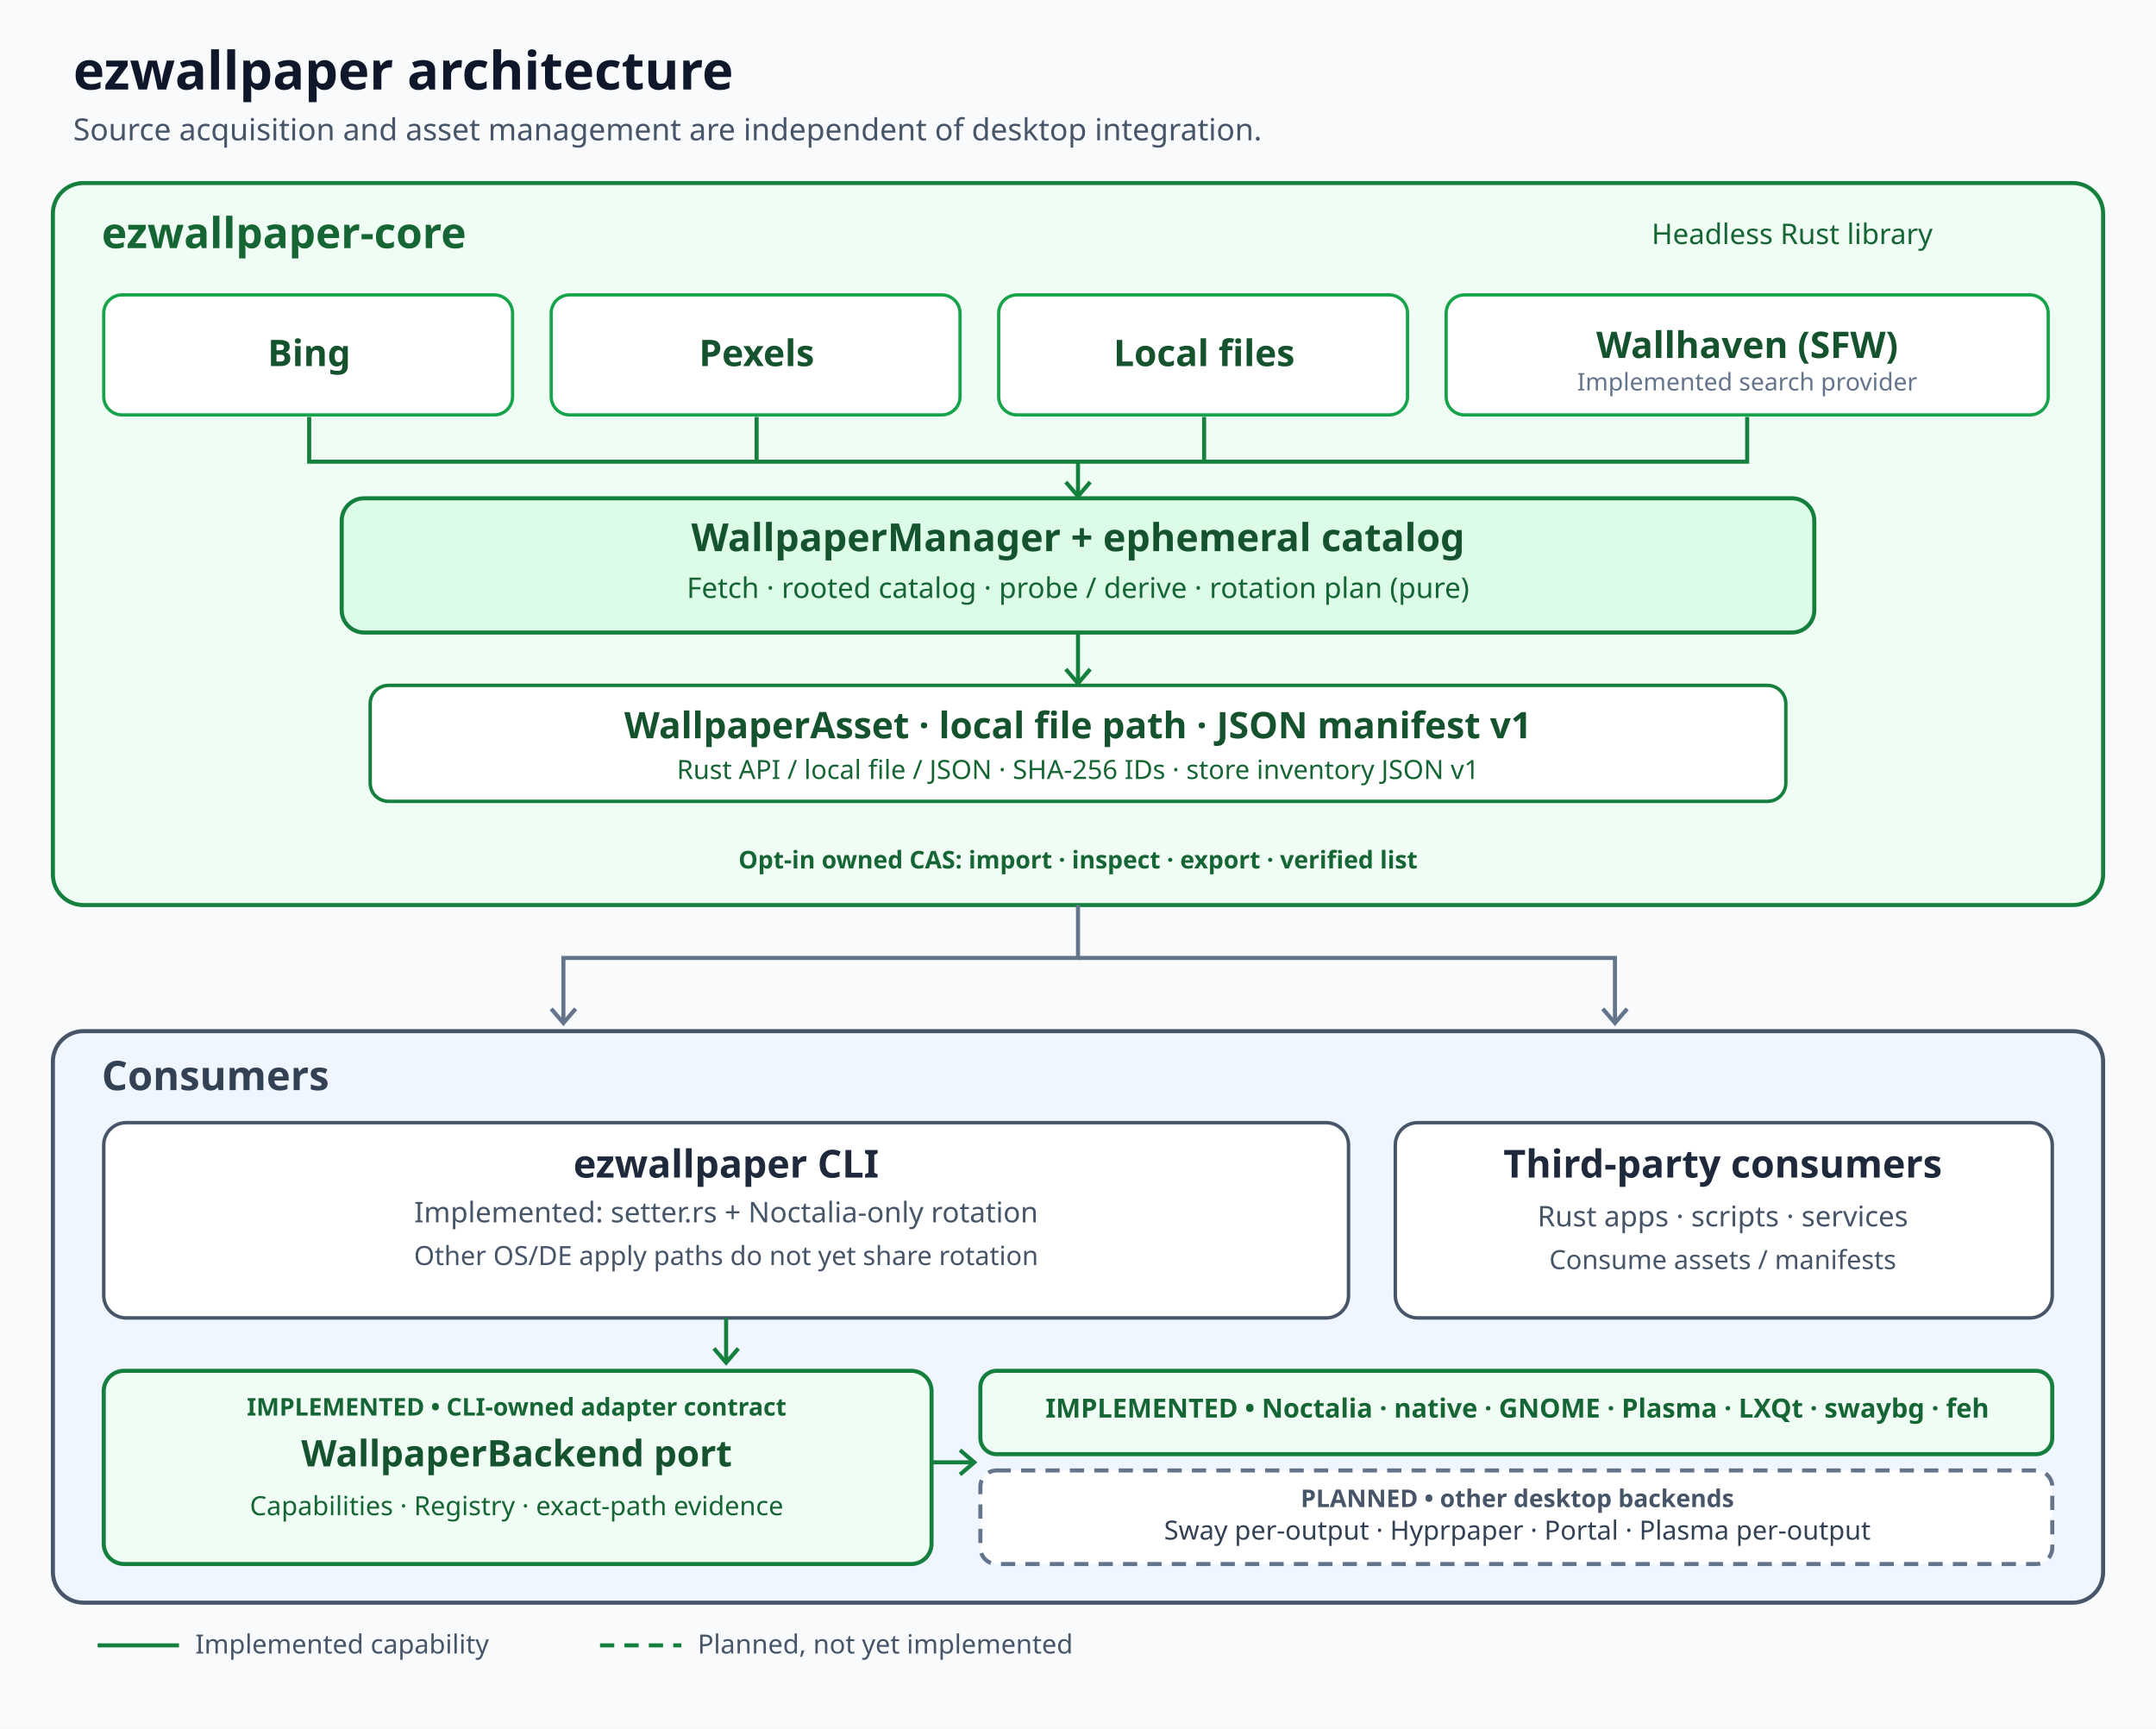
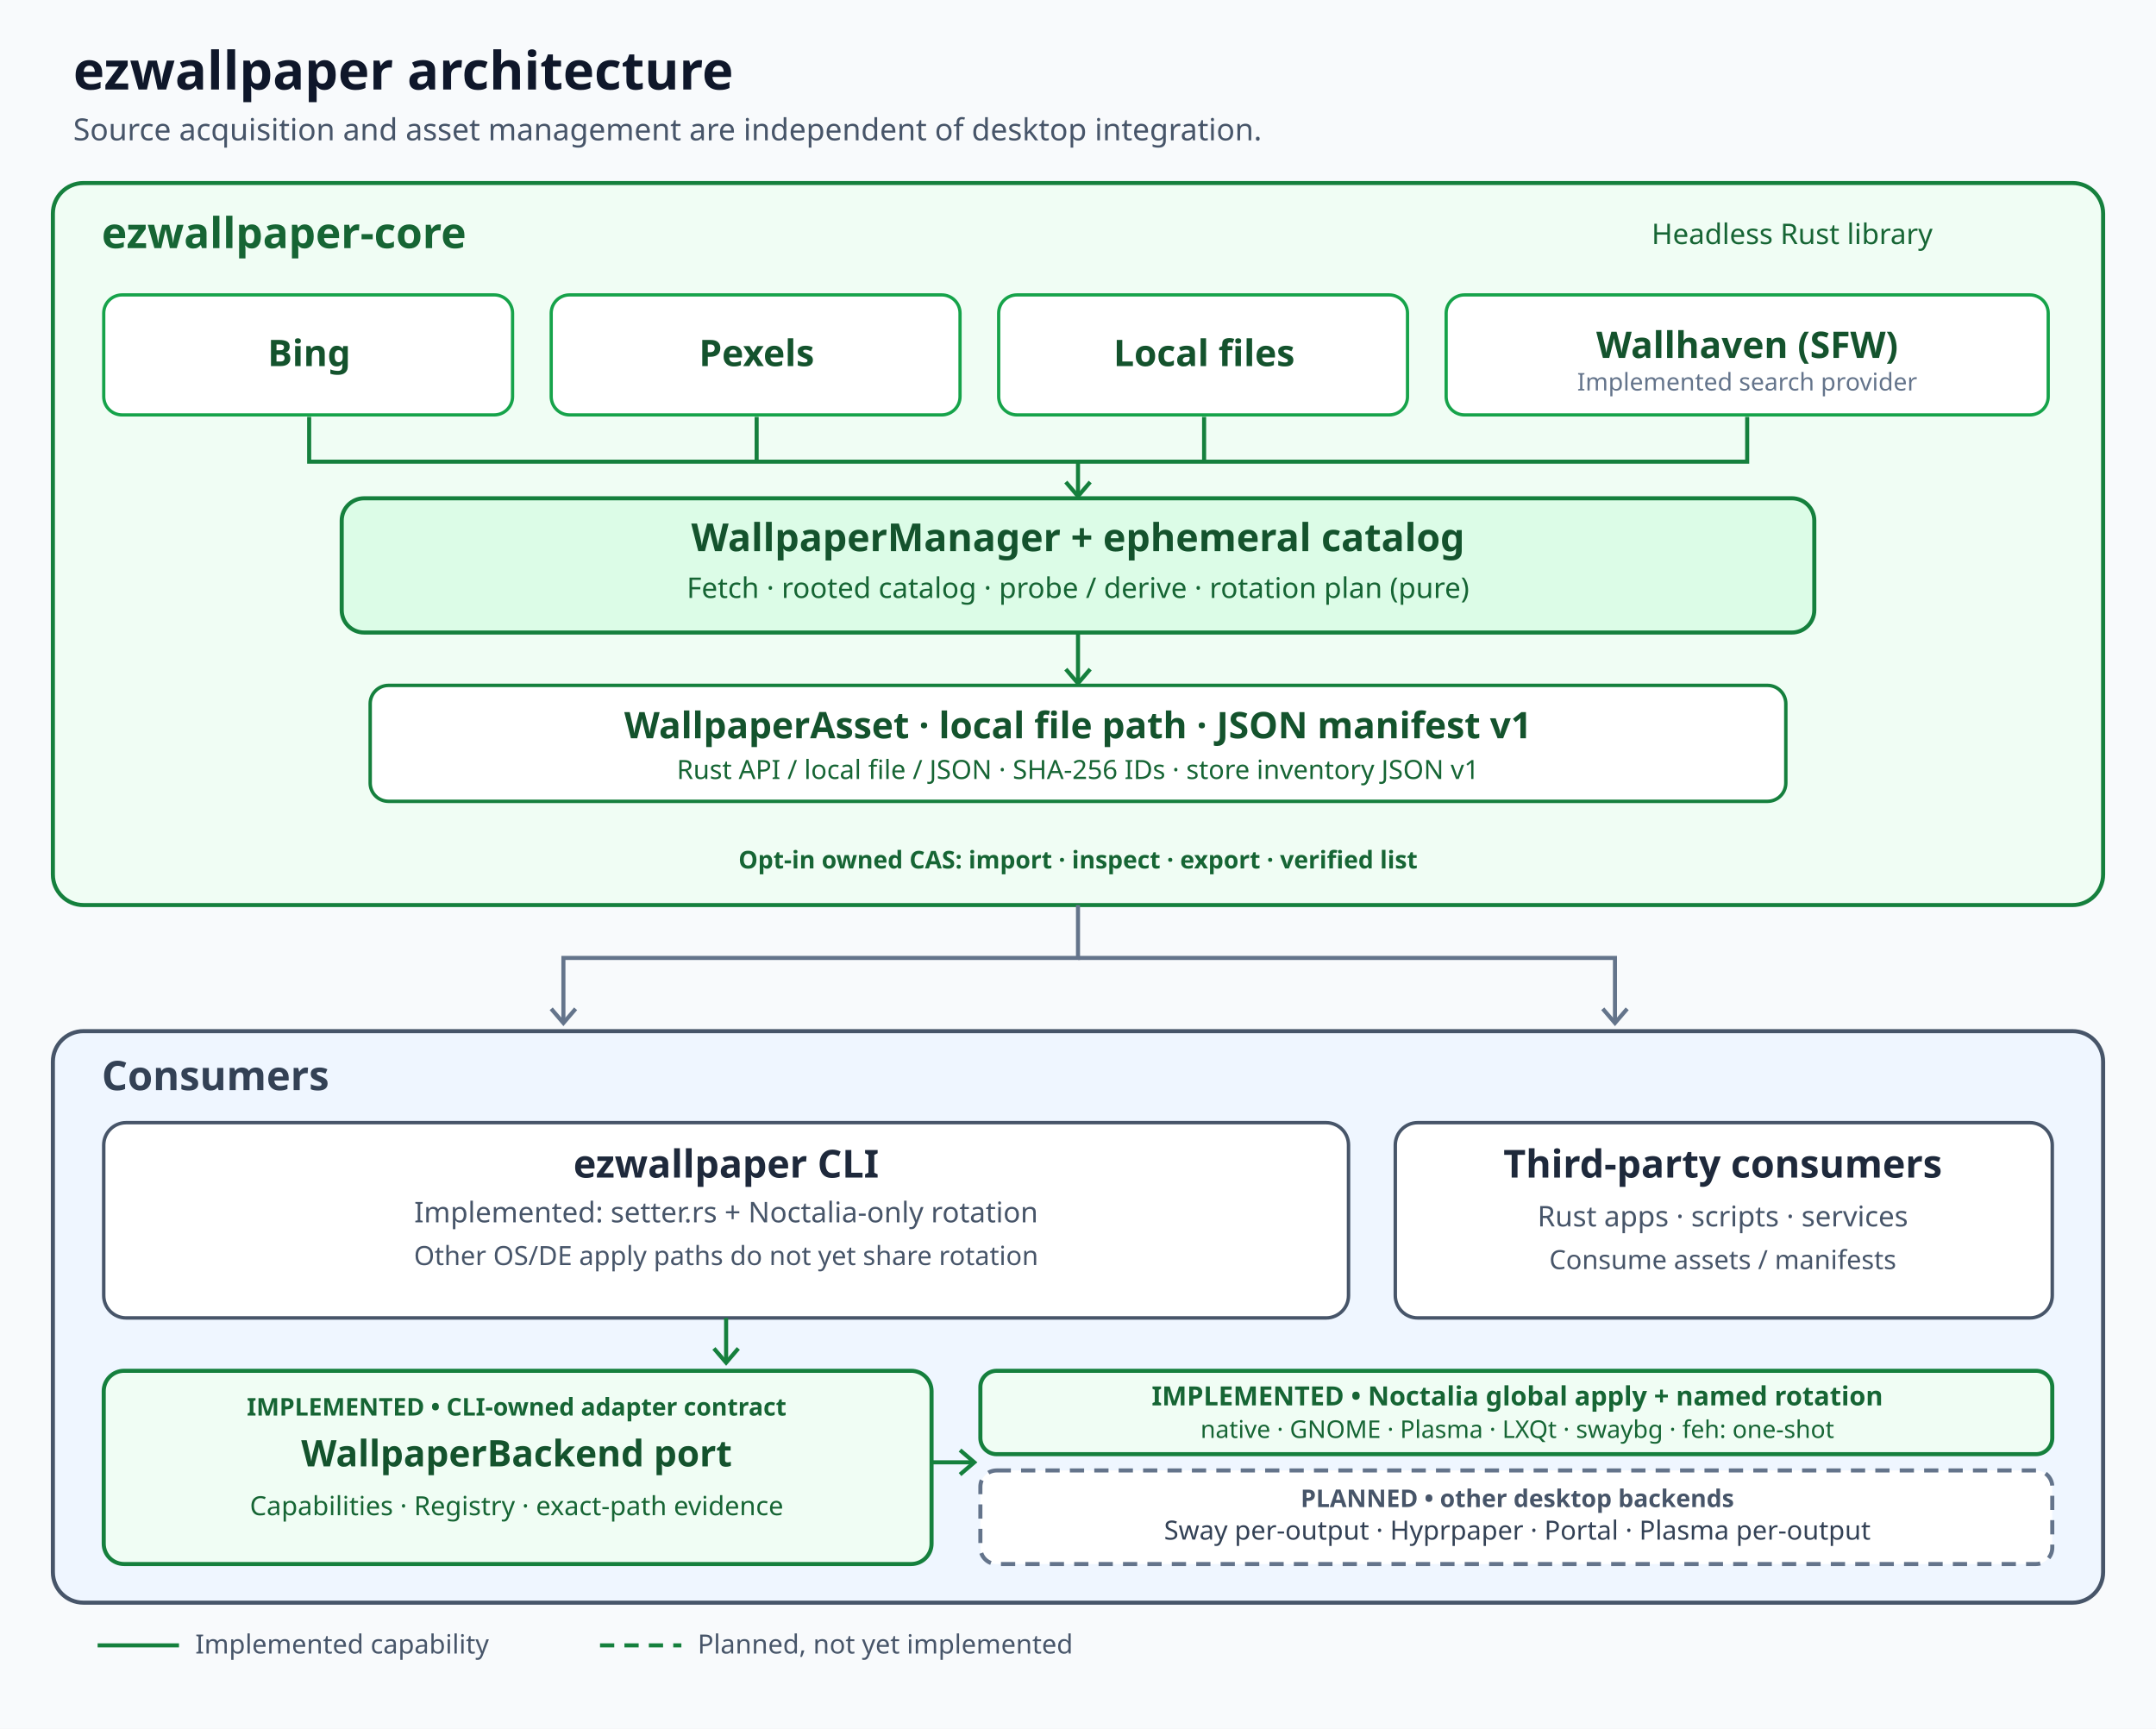
<svg xmlns="http://www.w3.org/2000/svg" width="1060" height="850" viewBox="0 0 1060 850" role="img" aria-labelledby="title desc">
  <rect width="1060" height="850" fill="#f8fafc" />
  <text x="36" y="44" fill="#0f172a" font-family="system-ui, sans-serif" font-size="26" font-weight="700">ezwallpaper architecture</text>
  <text x="36" y="69" fill="#475569" font-family="system-ui, sans-serif" font-size="15">Source acquisition and asset management are independent of desktop integration.</text>
  <rect x="26" y="90" width="1008" height="355" rx="15" fill="#f0fdf4" stroke="#15803d" stroke-width="2" />
  <text x="50" y="122" fill="#166534" font-family="system-ui, sans-serif" font-size="21" font-weight="700">ezwallpaper-core</text>
  <text x="812" y="120" fill="#166534" font-family="system-ui, sans-serif" font-size="14">Headless Rust library</text>
  <g fill="#fff" stroke="#16a34a" stroke-width="1.6">
    <rect x="51" y="145" width="201" height="59" rx="9" />
    <rect x="271" y="145" width="201" height="59" rx="9" />
    <rect x="491" y="145" width="201" height="59" rx="9" />
  </g>
  <rect x="711" y="145" width="296" height="59" rx="9" fill="#fff" stroke="#16a34a" stroke-width="1.6" />
  <g fill="#14532d" font-family="system-ui, sans-serif" font-size="18" font-weight="600" text-anchor="middle">
    <text x="152" y="180">Bing</text>
    <text x="372" y="180">Pexels</text>
    <text x="592" y="180">Local files</text>
    <text x="859" y="176">Wallhaven (SFW)</text>
  </g>
  <text x="859" y="192" fill="#64748b" font-family="system-ui, sans-serif" font-size="12" text-anchor="middle">Implemented search provider</text>
  <g stroke="#15803d" stroke-width="2" fill="none">
    <path d="M152 205 V227 H530 V244" />
    <path d="M372 205 V227" />
    <path d="M592 205 V227" />
    <path d="M859 205 V227 H530" />
    <path d="M524 237 L530 244 L536 237" />
  </g>
  <rect x="168" y="245" width="724" height="66" rx="11" fill="#dcfce7" stroke="#15803d" stroke-width="2" />
  <text x="530" y="271" fill="#14532d" font-family="system-ui, sans-serif" font-size="19" font-weight="700" text-anchor="middle">WallpaperManager + ephemeral catalog</text>
  <text x="530" y="294" fill="#166534" font-family="system-ui, sans-serif" font-size="14" text-anchor="middle">Fetch · rooted catalog · probe / derive · rotation plan (pure)</text>
  <path d="M530 311 V335" stroke="#15803d" stroke-width="2" />
  <path d="M524 329 L530 336 L536 329" fill="none" stroke="#15803d" stroke-width="2" />
  <rect x="182" y="337" width="696" height="57" rx="9" fill="#fff" stroke="#15803d" stroke-width="1.7" />
  <text x="530" y="363" fill="#14532d" font-family="system-ui, sans-serif" font-size="18" font-weight="700" text-anchor="middle">WallpaperAsset · local file path · JSON manifest v1</text>
  <text x="530" y="383" fill="#166534" font-family="system-ui, sans-serif" font-size="13" text-anchor="middle">Rust API / local file / JSON · SHA-256 IDs · store inventory JSON v1</text>
  <text x="530" y="427" fill="#166534" font-family="system-ui, sans-serif" font-size="12" font-weight="600" text-anchor="middle">Opt-in owned CAS: import · inspect · export · verified list</text>
  <g stroke="#64748b" stroke-width="2" fill="none">
    <path d="M530 445 V471 H277 V502" />
    <path d="M530 471 H794 V502" />
    <path d="M271 496 L277 503 L283 496" />
    <path d="M788 496 L794 503 L800 496" />
  </g>
  <rect x="26" y="507" width="1008" height="281" rx="15" fill="#eff6ff" stroke="#475569" stroke-width="2" />
  <text x="50" y="536" fill="#334155" font-family="system-ui, sans-serif" font-size="20" font-weight="700">Consumers</text>
  <rect x="51" y="552" width="612" height="96" rx="11" fill="#fff" stroke="#475569" stroke-width="1.7" />
  <text x="357" y="579" fill="#1e293b" font-family="system-ui, sans-serif" font-size="19" font-weight="700" text-anchor="middle">ezwallpaper CLI</text>
  <text x="357" y="601" fill="#475569" font-family="system-ui, sans-serif" font-size="14" text-anchor="middle">Implemented: setter.rs + Noctalia-only rotation</text>
  <text x="357" y="622" fill="#475569" font-family="system-ui, sans-serif" font-size="13" text-anchor="middle">Other OS/DE apply paths do not yet share rotation</text>
  <rect x="686" y="552" width="323" height="96" rx="11" fill="#fff" stroke="#475569" stroke-width="1.7" />
  <text x="847" y="579" fill="#1e293b" font-family="system-ui, sans-serif" font-size="19" font-weight="700" text-anchor="middle">Third-party consumers</text>
  <text x="847" y="603" fill="#475569" font-family="system-ui, sans-serif" font-size="14" text-anchor="middle">Rust apps · scripts · services</text>
  <text x="847" y="624" fill="#475569" font-family="system-ui, sans-serif" font-size="13" text-anchor="middle">Consume assets / manifests</text>
  <path d="M357 648 V670" stroke="#15803d" stroke-width="2" />
  <path d="M351 663 L357 670 L363 663" fill="none" stroke="#15803d" stroke-width="2" />
  <rect x="51" y="674" width="407" height="95" rx="10" fill="#f0fdf4" stroke="#15803d" stroke-width="2" />
  <text x="254" y="696" fill="#166534" font-family="system-ui, sans-serif" font-size="12" font-weight="700" text-anchor="middle">IMPLEMENTED • CLI-owned adapter contract</text>
  <text x="254" y="721" fill="#14532d" font-family="system-ui, sans-serif" font-size="18" font-weight="650" text-anchor="middle">WallpaperBackend port</text>
  <text x="254" y="745" fill="#166534" font-family="system-ui, sans-serif" font-size="13" text-anchor="middle">Capabilities · Registry · exact-path evidence</text>
  <path d="M458 719 H479" stroke="#15803d" stroke-width="2" />
  <path d="M472 713 L479 719 L472 725" fill="none" stroke="#15803d" stroke-width="2" />
  <rect x="482" y="674" width="527" height="41" rx="8" fill="#f0fdf4" stroke="#15803d" stroke-width="2" />
-   <text x="746" y="697" fill="#166534" font-family="system-ui, sans-serif" font-size="13" font-weight="600" text-anchor="middle">IMPLEMENTED • Noctalia · native · GNOME · Plasma · LXQt · swaybg · feh</text>
+   <text x="746" y="691" fill="#166534" font-family="system-ui, sans-serif" font-size="13" font-weight="600" text-anchor="middle">IMPLEMENTED • Noctalia global apply + named rotation</text>
+   <text x="746" y="707" fill="#166534" font-family="system-ui, sans-serif" font-size="12" text-anchor="middle">native · GNOME · Plasma · LXQt · swaybg · feh: one-shot</text>
  <rect x="482" y="723" width="527" height="46" rx="8" fill="#fff" stroke="#64748b" stroke-width="2" stroke-dasharray="7 5" />
  <text x="746" y="741" fill="#475569" font-family="system-ui, sans-serif" font-size="12" font-weight="700" text-anchor="middle">PLANNED • other desktop backends</text>
  <text x="746" y="757" fill="#334155" font-family="system-ui, sans-serif" font-size="13" text-anchor="middle">Sway per-output · Hyprpaper · Portal · Plasma per-output</text>
  <path d="M48 809 H88" stroke="#15803d" stroke-width="2" />
  <text x="96" y="813" fill="#475569" font-family="system-ui, sans-serif" font-size="13">Implemented capability</text>
  <path d="M295 809 H335" stroke="#15803d" stroke-width="2" stroke-dasharray="7 5" />
  <text x="343" y="813" fill="#475569" font-family="system-ui, sans-serif" font-size="13">Planned, not yet implemented</text>
</svg>
